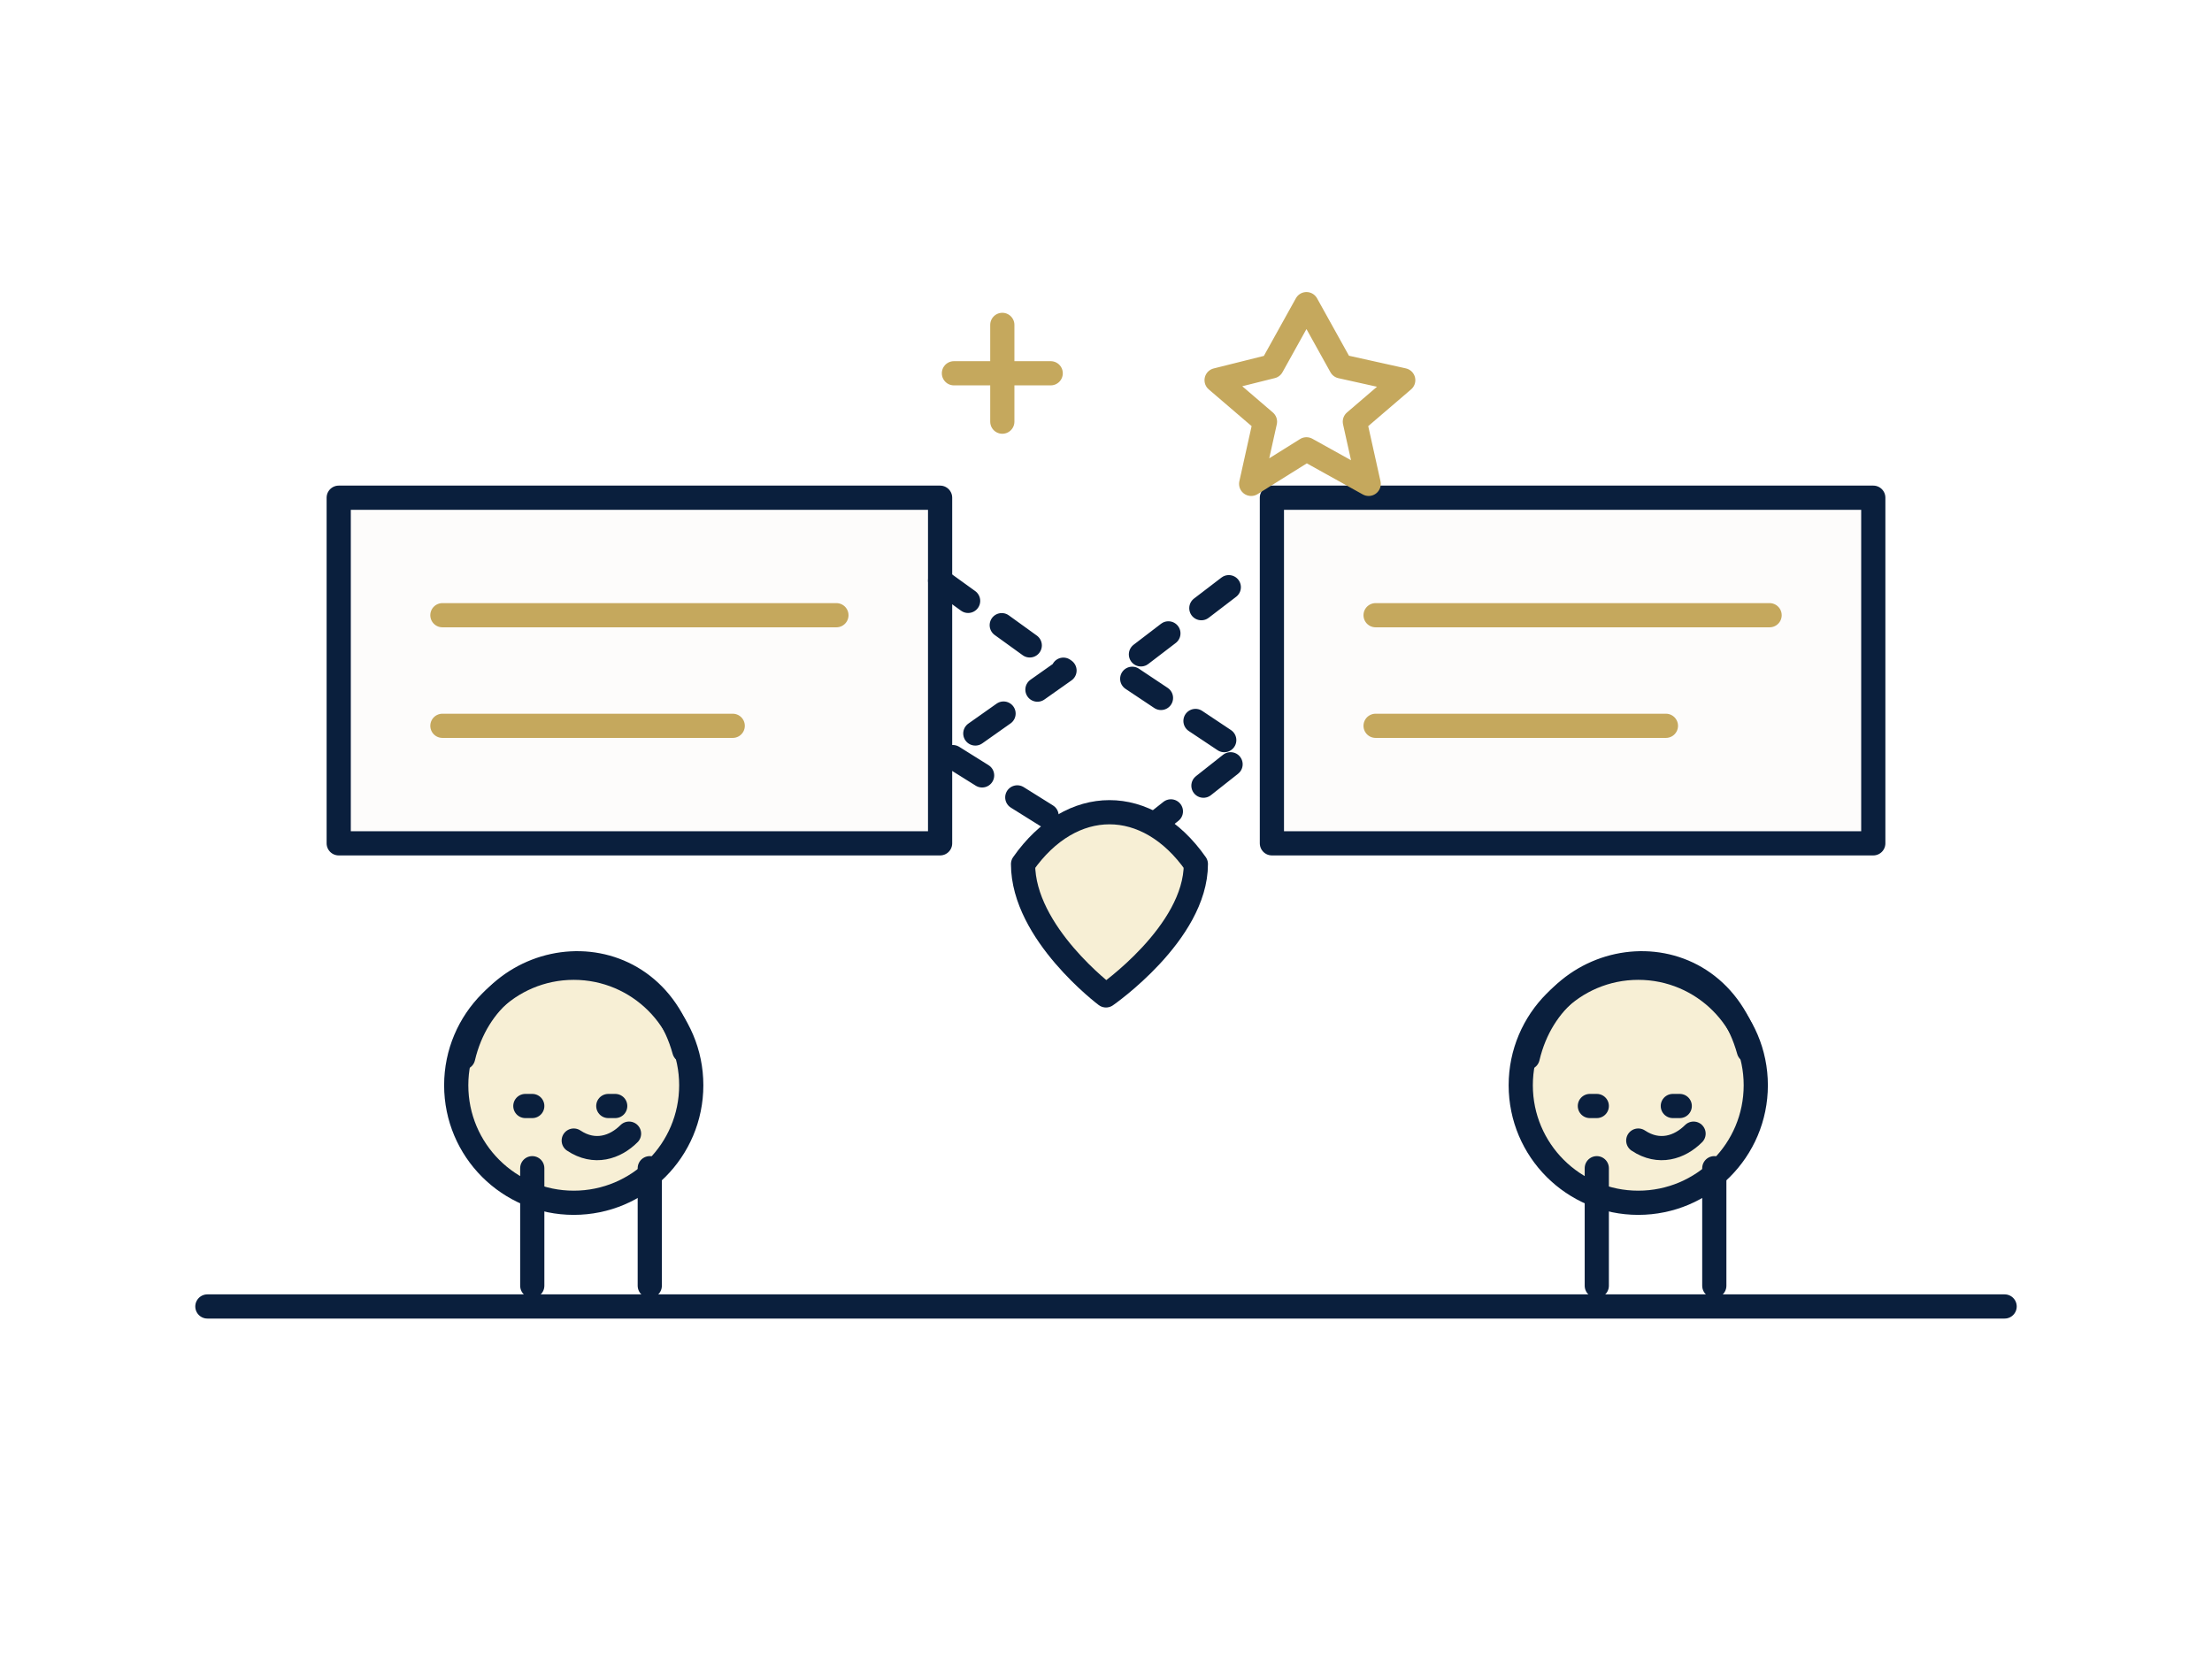
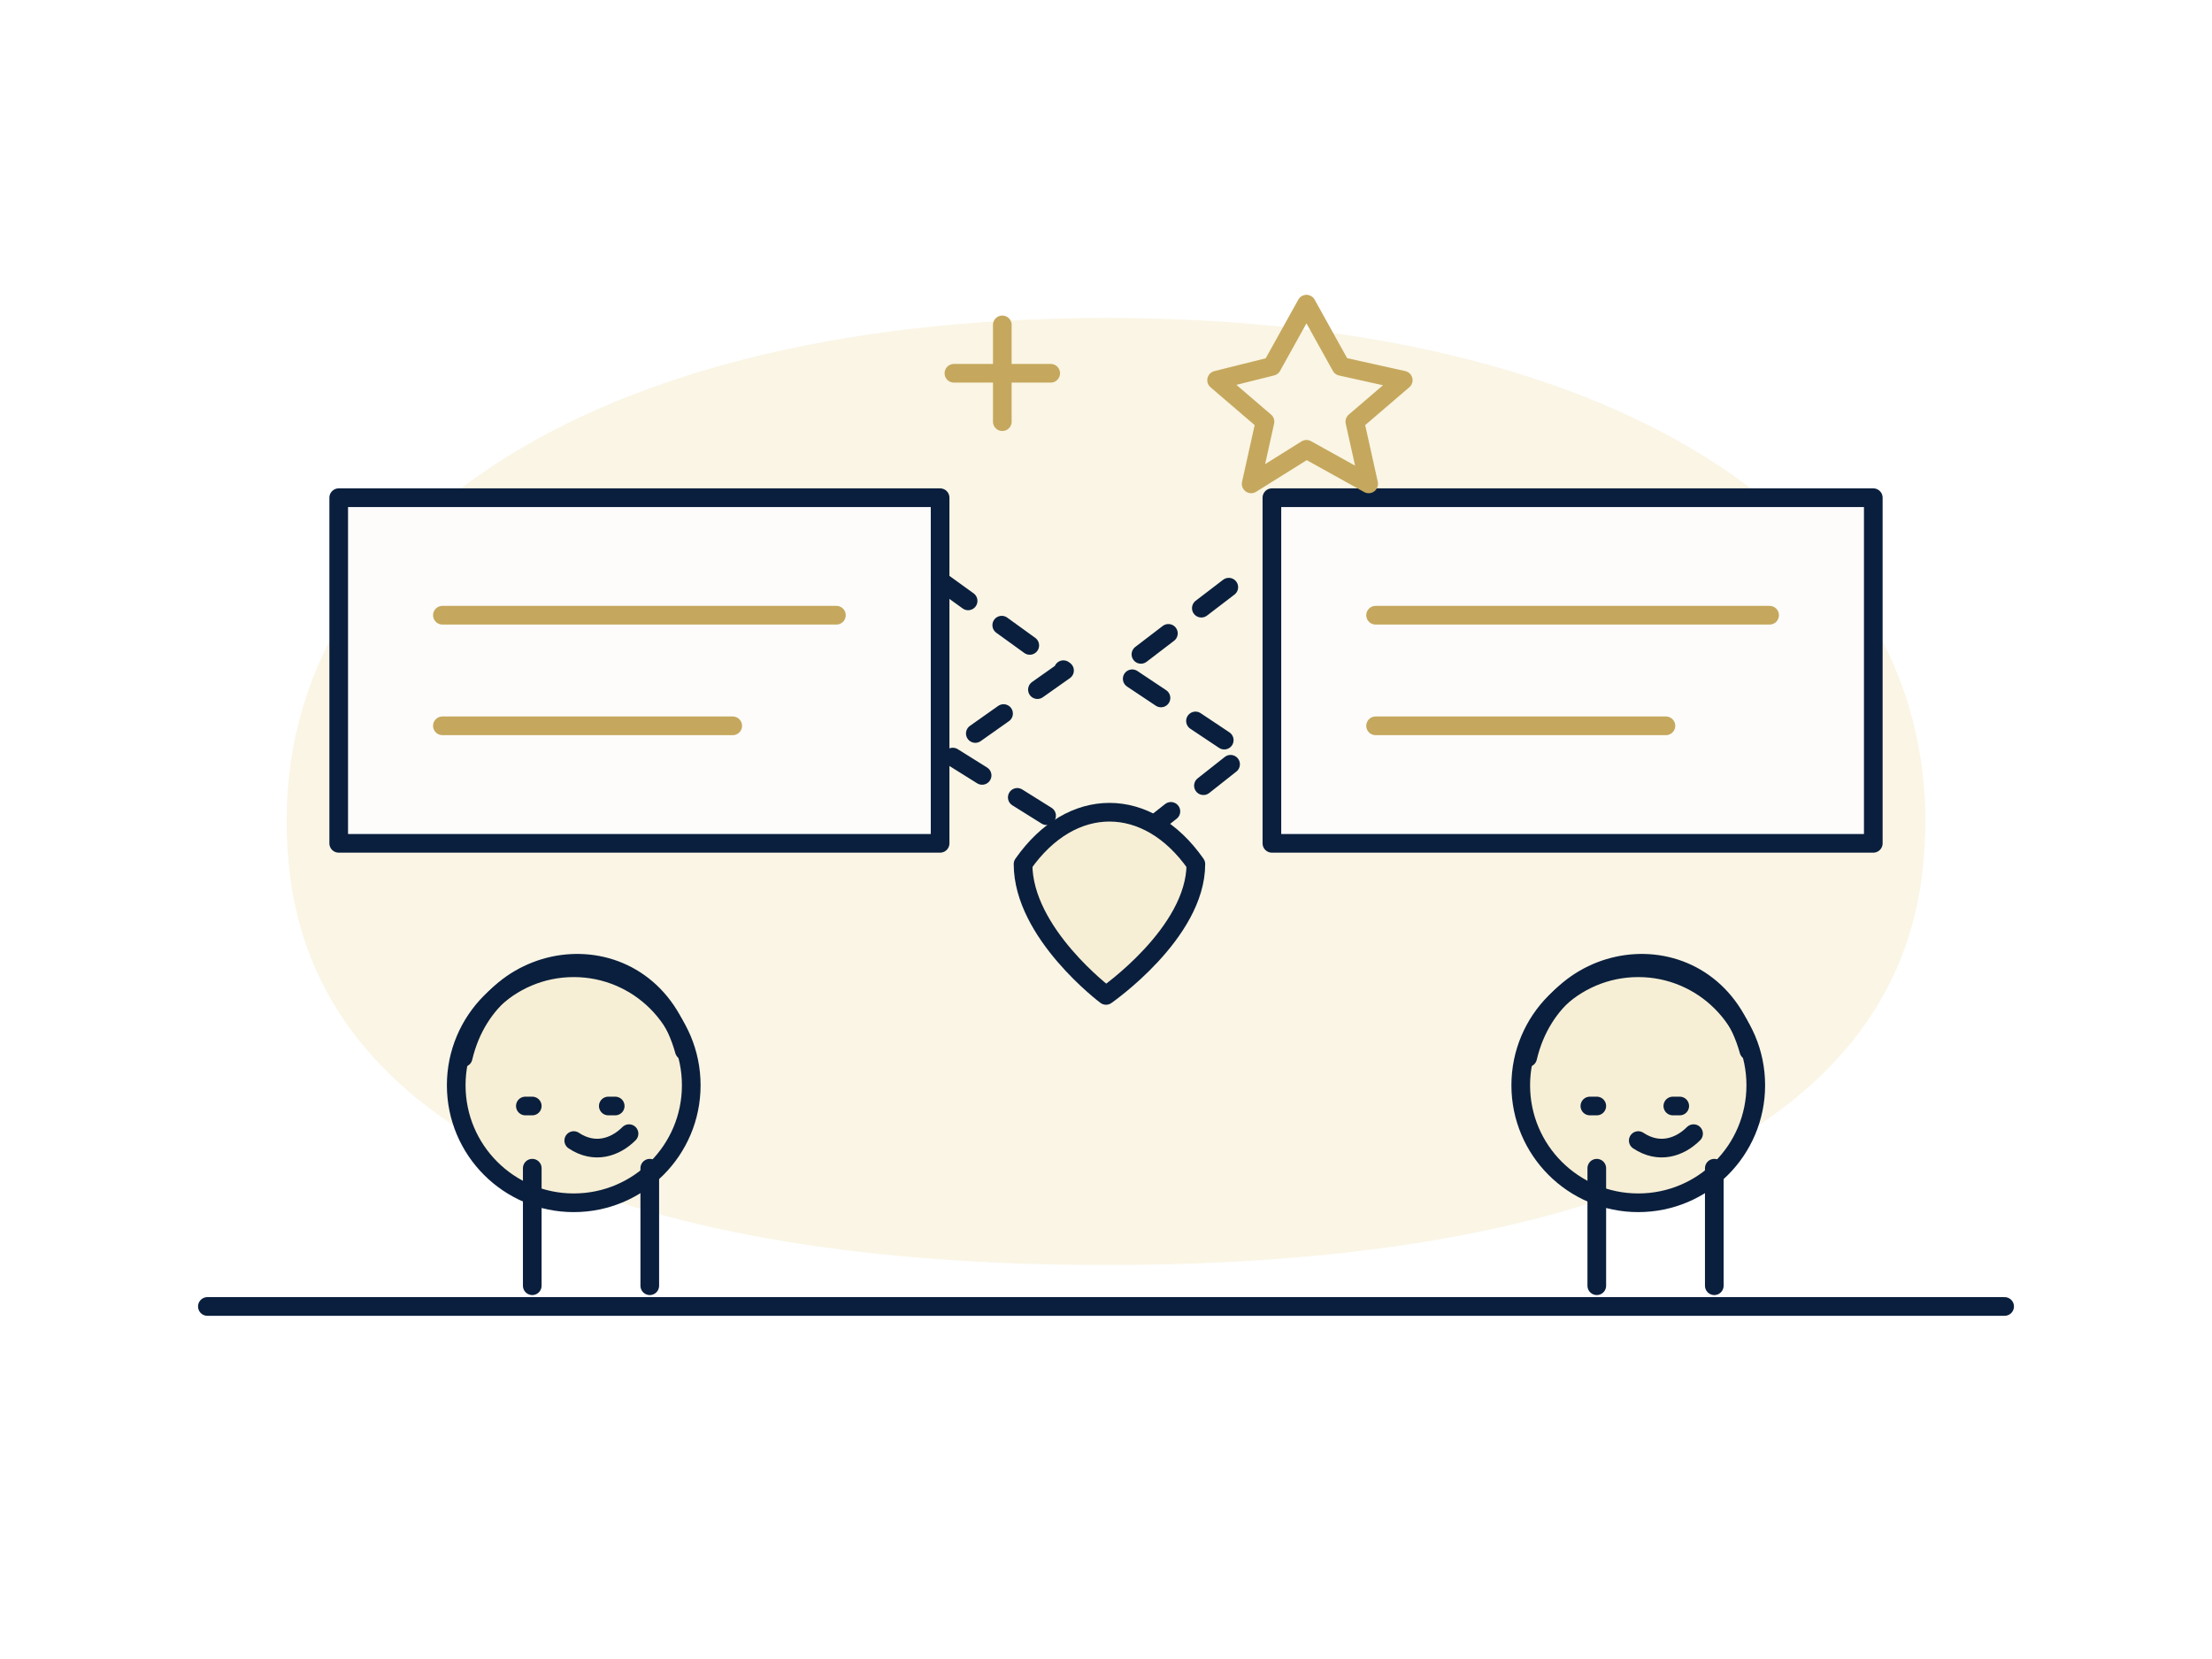
<svg xmlns="http://www.w3.org/2000/svg" viewBox="0 0 320 240" fill="none">
-   <g stroke="#0A1F3D" stroke-width="3.5" stroke-linecap="round" stroke-linejoin="round">
+   <path d="M42 127c-6-47 39-81 118-81s124 34 118 81c-5 38-50 56-118 56S47 165 42 127z" fill="#F7EFD5" opacity=".62" />
+   <g stroke="#0A1F3D" stroke-width="2.7" stroke-linecap="round" stroke-linejoin="round">
    <path d="M30 189h260" />
    <path d="M49 72h87v50H49zm135 0h87v50h-87z" fill="#FDFCFB" />
    <path d="M64 89h57m-57 16h42m93-16h57m-57 16h42" stroke="#C5A85D" />
    <path d="m136 84 18 13-17 12 24 15 19-15-18-12 17-13" stroke-dasharray="5 6" />
    <path d="M148 125c7-10 18-10 25 0 0 10-13 19-13 19s-12-9-12-19z" fill="#F7EFD5" />
    <circle cx="83" cy="157" r="17" fill="#F7EFD5" />
    <path d="M67 153c4-17 27-19 32-1m-23 8h1m11 0h1m-6 5c3 2 6 1 8-1m-14 22v-17m17 17v-17" />
    <circle cx="237" cy="157" r="17" fill="#F7EFD5" />
    <path d="M221 153c4-17 27-19 32-1m-23 8h1m11 0h1m-6 5c3 2 6 1 8-1m-14 22v-17m17 17v-17" />
    <path d="M145 61v-14m-7 7h14m32-1 5-9 5 9 9 2-7 6 2 9-9-5-8 5 2-9-7-6z" stroke="#C5A85D" />
  </g>
</svg>
